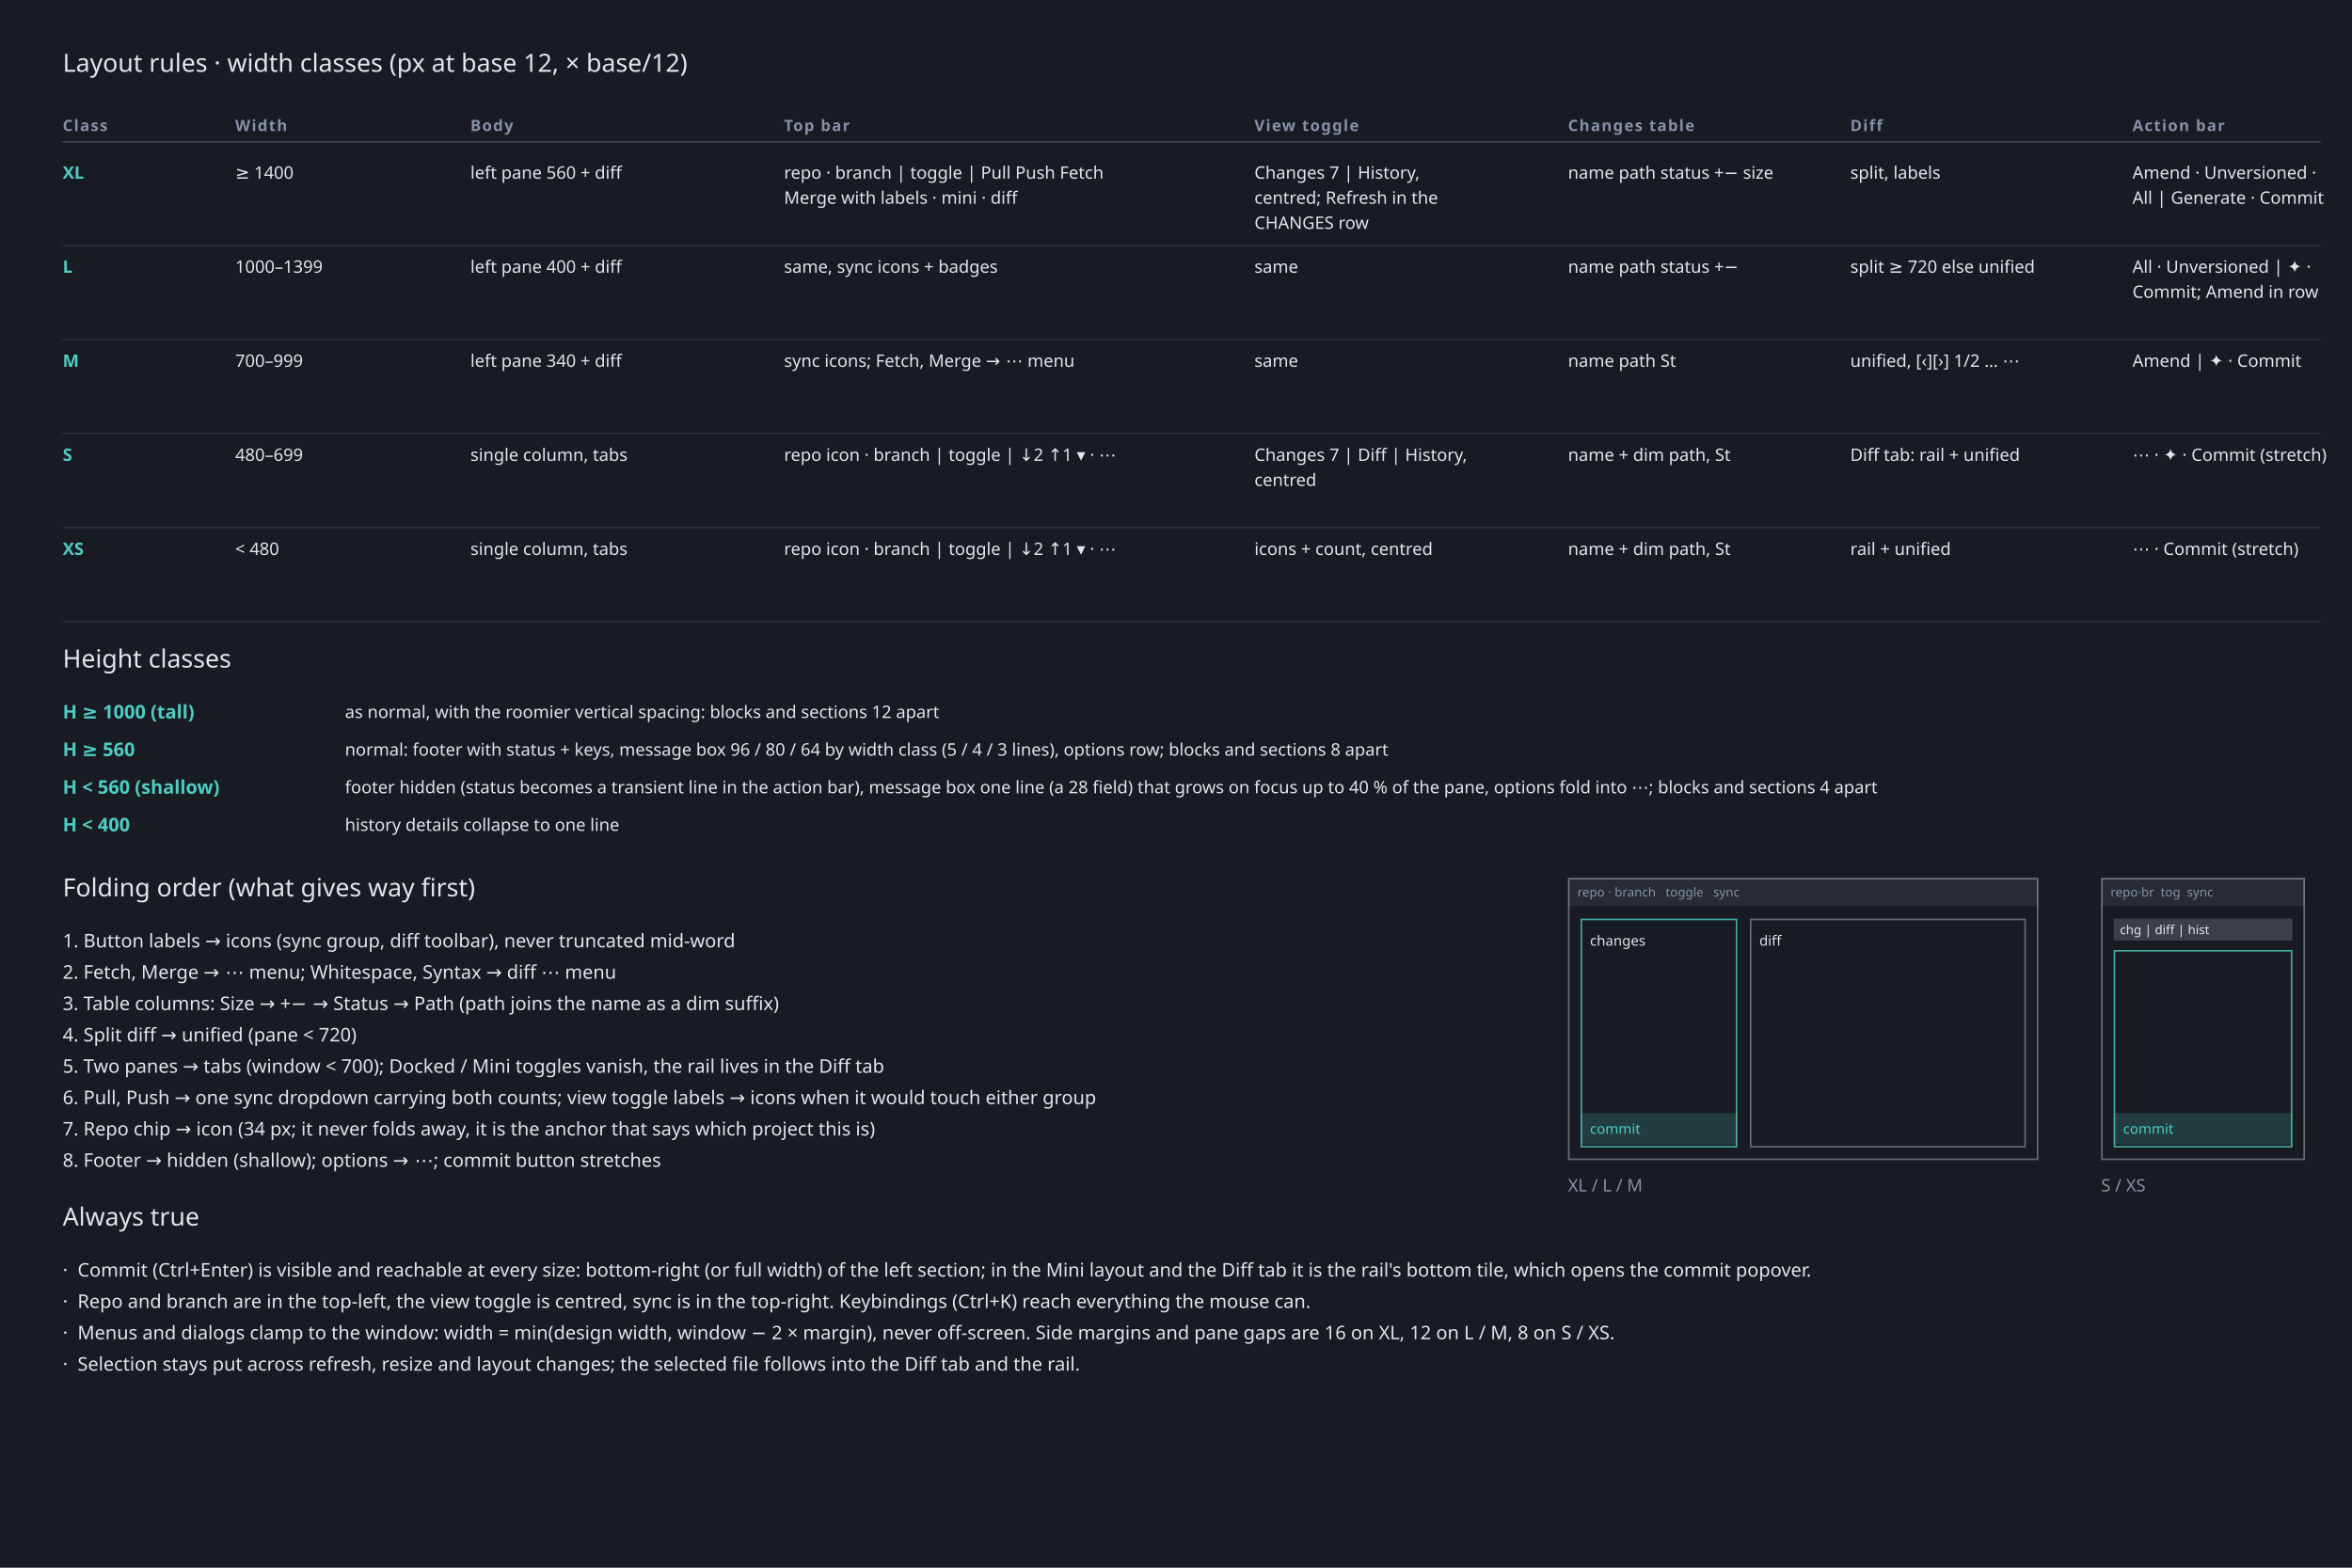
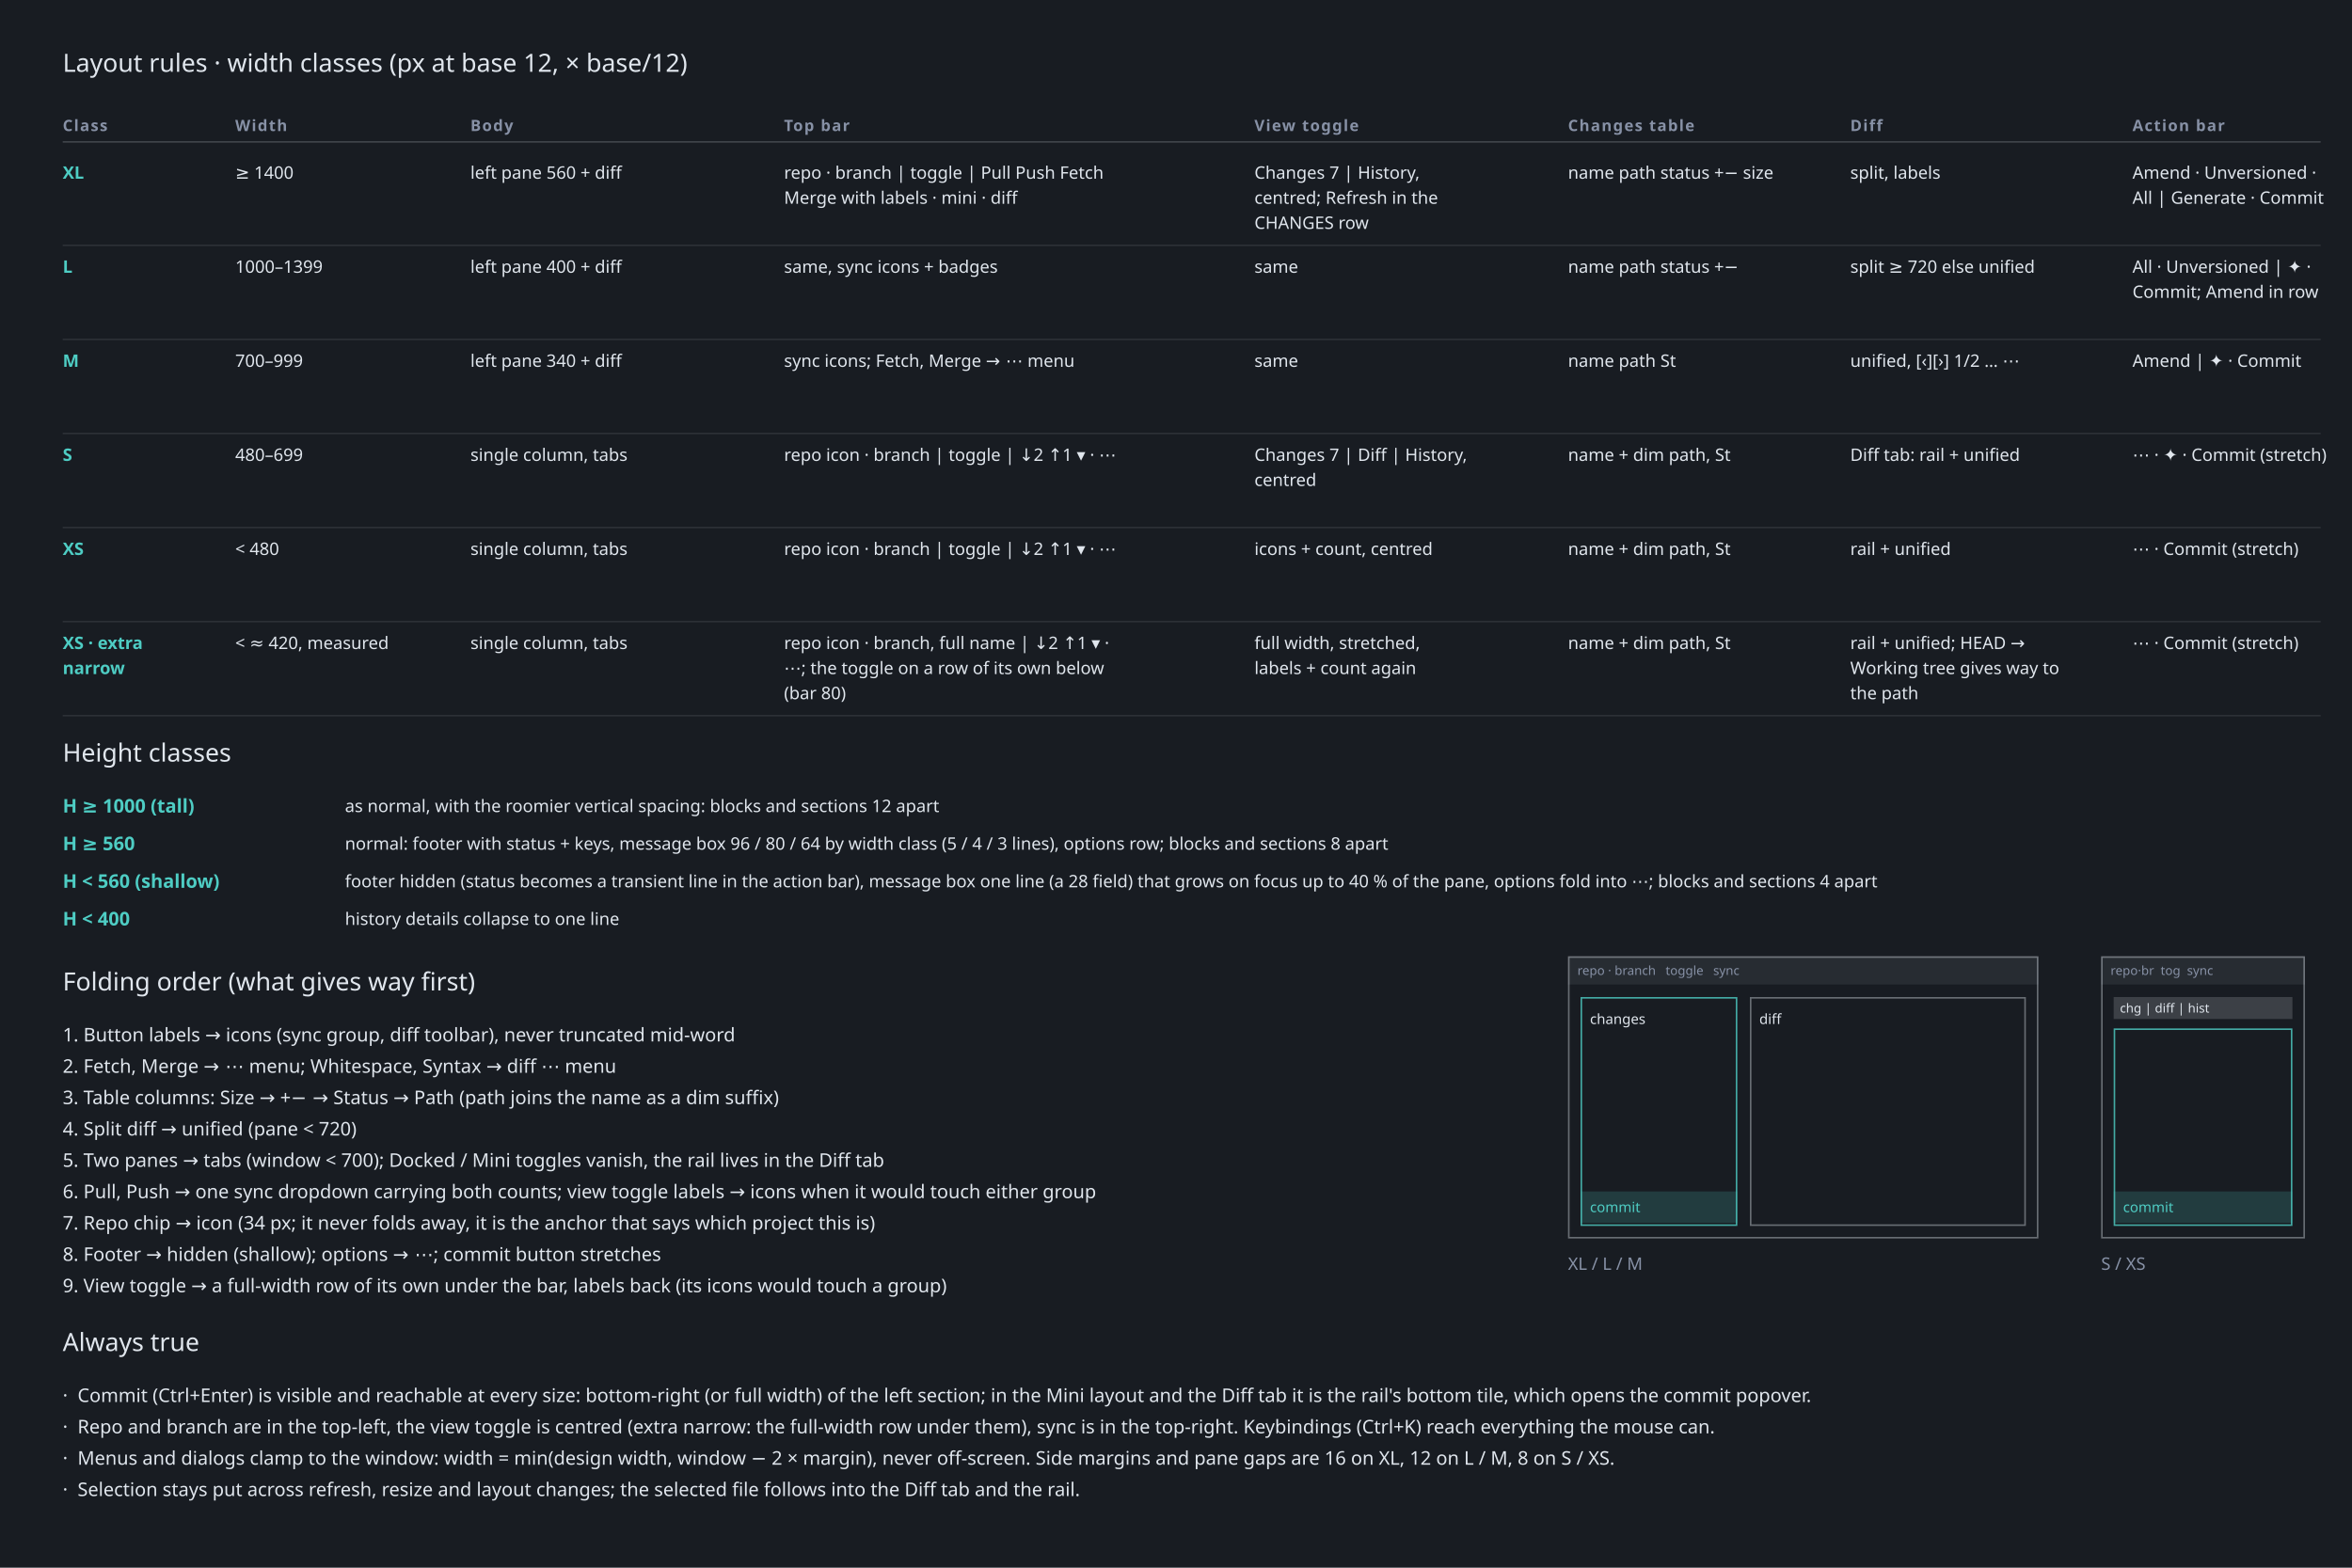
<svg xmlns="http://www.w3.org/2000/svg" id="Layout rules" width="1500" height="1000" viewBox="0 0 1500 1000">
  <rect x="0" y="0" width="1500" height="1000" id="bg" fill="#181c22" />
  <text x="40" y="45.8" font-family="JetBrains Mono" font-size="16" font-weight="500" fill="#e0e6ed" id="heading Layout rules · width classes (px at base 12, × base/12)" xml:space="preserve">Layout rules · width classes (px at base 12, × base/12)</text>
  <text x="40" y="83.6" font-family="JetBrains Mono" font-size="10" font-weight="700" fill="#8791a6" letter-spacing="0.8" xml:space="preserve">Class</text>
  <text x="150" y="83.6" font-family="JetBrains Mono" font-size="10" font-weight="700" fill="#8791a6" letter-spacing="0.8" xml:space="preserve">Width</text>
  <text x="300" y="83.6" font-family="JetBrains Mono" font-size="10" font-weight="700" fill="#8791a6" letter-spacing="0.8" xml:space="preserve">Body</text>
  <text x="500" y="83.6" font-family="JetBrains Mono" font-size="10" font-weight="700" fill="#8791a6" letter-spacing="0.8" xml:space="preserve">Top bar</text>
  <text x="800" y="83.6" font-family="JetBrains Mono" font-size="10" font-weight="700" fill="#8791a6" letter-spacing="0.8" xml:space="preserve">View toggle</text>
  <text x="1000" y="83.6" font-family="JetBrains Mono" font-size="10" font-weight="700" fill="#8791a6" letter-spacing="0.8" xml:space="preserve">Changes table</text>
  <text x="1180" y="83.6" font-family="JetBrains Mono" font-size="10" font-weight="700" fill="#8791a6" letter-spacing="0.8" xml:space="preserve">Diff</text>
  <text x="1360" y="83.6" font-family="JetBrains Mono" font-size="10" font-weight="700" fill="#8791a6" letter-spacing="0.8" xml:space="preserve">Action bar</text>
  <rect x="40" y="90" width="1440" height="1" fill="#e0e6ed" fill-opacity="0.2" />
  <text x="40" y="114.0" font-family="JetBrains Mono" font-size="11" font-weight="700" fill="#4ecdc4" xml:space="preserve">XL</text>
  <text x="150" y="114.0" font-family="JetBrains Mono" font-size="11" font-weight="400" fill="#e0e6ed" xml:space="preserve">≥ 1400</text>
  <text x="300" y="114.0" font-family="JetBrains Mono" font-size="11" font-weight="400" fill="#e0e6ed" xml:space="preserve">left pane 560 + diff</text>
  <text x="500" y="114.0" font-family="JetBrains Mono" font-size="11" font-weight="400" fill="#e0e6ed" xml:space="preserve">repo · branch | toggle | Pull Push Fetch</text>
  <text x="500" y="130.0" font-family="JetBrains Mono" font-size="11" font-weight="400" fill="#e0e6ed" xml:space="preserve">Merge with labels · mini · diff</text>
  <text x="800" y="114.0" font-family="JetBrains Mono" font-size="11" font-weight="400" fill="#e0e6ed" xml:space="preserve">Changes 7 | History,</text>
  <text x="800" y="130.0" font-family="JetBrains Mono" font-size="11" font-weight="400" fill="#e0e6ed" xml:space="preserve">centred; Refresh in the</text>
  <text x="800" y="146.0" font-family="JetBrains Mono" font-size="11" font-weight="400" fill="#e0e6ed" xml:space="preserve">CHANGES row</text>
  <text x="1000" y="114.0" font-family="JetBrains Mono" font-size="11" font-weight="400" fill="#e0e6ed" xml:space="preserve">name path status +− size</text>
  <text x="1180" y="114.0" font-family="JetBrains Mono" font-size="11" font-weight="400" fill="#e0e6ed" xml:space="preserve">split, labels</text>
  <text x="1360" y="114.0" font-family="JetBrains Mono" font-size="11" font-weight="400" fill="#e0e6ed" xml:space="preserve">Amend · Unversioned ·</text>
  <text x="1360" y="130.0" font-family="JetBrains Mono" font-size="11" font-weight="400" fill="#e0e6ed" xml:space="preserve">All | Generate · Commit</text>
  <rect x="40" y="156" width="1440" height="1" fill="#e0e6ed" fill-opacity="0.1" />
  <text x="40" y="174.0" font-family="JetBrains Mono" font-size="11" font-weight="700" fill="#4ecdc4" xml:space="preserve">L</text>
  <text x="150" y="174.0" font-family="JetBrains Mono" font-size="11" font-weight="400" fill="#e0e6ed" xml:space="preserve">1000–1399</text>
  <text x="300" y="174.0" font-family="JetBrains Mono" font-size="11" font-weight="400" fill="#e0e6ed" xml:space="preserve">left pane 400 + diff</text>
  <text x="500" y="174.0" font-family="JetBrains Mono" font-size="11" font-weight="400" fill="#e0e6ed" xml:space="preserve">same, sync icons + badges</text>
  <text x="800" y="174.0" font-family="JetBrains Mono" font-size="11" font-weight="400" fill="#e0e6ed" xml:space="preserve">same</text>
  <text x="1000" y="174.0" font-family="JetBrains Mono" font-size="11" font-weight="400" fill="#e0e6ed" xml:space="preserve">name path status +−</text>
  <text x="1180" y="174.0" font-family="JetBrains Mono" font-size="11" font-weight="400" fill="#e0e6ed" xml:space="preserve">split ≥ 720 else unified</text>
  <text x="1360" y="174.0" font-family="JetBrains Mono" font-size="11" font-weight="400" fill="#e0e6ed" xml:space="preserve">All · Unversioned | ✦ ·</text>
  <text x="1360" y="190.0" font-family="JetBrains Mono" font-size="11" font-weight="400" fill="#e0e6ed" xml:space="preserve">Commit; Amend in row</text>
  <rect x="40" y="216" width="1440" height="1" fill="#e0e6ed" fill-opacity="0.1" />
  <text x="40" y="234.0" font-family="JetBrains Mono" font-size="11" font-weight="700" fill="#4ecdc4" xml:space="preserve">M</text>
  <text x="150" y="234.0" font-family="JetBrains Mono" font-size="11" font-weight="400" fill="#e0e6ed" xml:space="preserve">700–999</text>
  <text x="300" y="234.0" font-family="JetBrains Mono" font-size="11" font-weight="400" fill="#e0e6ed" xml:space="preserve">left pane 340 + diff</text>
  <text x="500" y="234.0" font-family="JetBrains Mono" font-size="11" font-weight="400" fill="#e0e6ed" xml:space="preserve">sync icons; Fetch, Merge → ⋯ menu</text>
  <text x="800" y="234.0" font-family="JetBrains Mono" font-size="11" font-weight="400" fill="#e0e6ed" xml:space="preserve">same</text>
  <text x="1000" y="234.0" font-family="JetBrains Mono" font-size="11" font-weight="400" fill="#e0e6ed" xml:space="preserve">name path St</text>
  <text x="1180" y="234.0" font-family="JetBrains Mono" font-size="11" font-weight="400" fill="#e0e6ed" xml:space="preserve">unified, [‹][›] 1/2 … ⋯</text>
  <text x="1360" y="234.0" font-family="JetBrains Mono" font-size="11" font-weight="400" fill="#e0e6ed" xml:space="preserve">Amend | ✦ · Commit</text>
  <rect x="40" y="276" width="1440" height="1" fill="#e0e6ed" fill-opacity="0.1" />
  <text x="40" y="294.0" font-family="JetBrains Mono" font-size="11" font-weight="700" fill="#4ecdc4" xml:space="preserve">S</text>
  <text x="150" y="294.0" font-family="JetBrains Mono" font-size="11" font-weight="400" fill="#e0e6ed" xml:space="preserve">480–699</text>
  <text x="300" y="294.0" font-family="JetBrains Mono" font-size="11" font-weight="400" fill="#e0e6ed" xml:space="preserve">single column, tabs</text>
  <text x="500" y="294.0" font-family="JetBrains Mono" font-size="11" font-weight="400" fill="#e0e6ed" xml:space="preserve">repo icon · branch | toggle | ↓2 ↑1 ▾ · ⋯</text>
  <text x="800" y="294.0" font-family="JetBrains Mono" font-size="11" font-weight="400" fill="#e0e6ed" xml:space="preserve">Changes 7 | Diff | History,</text>
  <text x="800" y="310.0" font-family="JetBrains Mono" font-size="11" font-weight="400" fill="#e0e6ed" xml:space="preserve">centred</text>
  <text x="1000" y="294.0" font-family="JetBrains Mono" font-size="11" font-weight="400" fill="#e0e6ed" xml:space="preserve">name + dim path, St</text>
  <text x="1180" y="294.0" font-family="JetBrains Mono" font-size="11" font-weight="400" fill="#e0e6ed" xml:space="preserve">Diff tab: rail + unified</text>
  <text x="1360" y="294.0" font-family="JetBrains Mono" font-size="11" font-weight="400" fill="#e0e6ed" xml:space="preserve">⋯ · ✦ · Commit (stretch)</text>
  <rect x="40" y="336" width="1440" height="1" fill="#e0e6ed" fill-opacity="0.1" />
  <text x="40" y="354.0" font-family="JetBrains Mono" font-size="11" font-weight="700" fill="#4ecdc4" xml:space="preserve">XS</text>
  <text x="150" y="354.0" font-family="JetBrains Mono" font-size="11" font-weight="400" fill="#e0e6ed" xml:space="preserve">&lt; 480</text>
  <text x="300" y="354.0" font-family="JetBrains Mono" font-size="11" font-weight="400" fill="#e0e6ed" xml:space="preserve">single column, tabs</text>
  <text x="500" y="354.0" font-family="JetBrains Mono" font-size="11" font-weight="400" fill="#e0e6ed" xml:space="preserve">repo icon · branch | toggle | ↓2 ↑1 ▾ · ⋯</text>
  <text x="800" y="354.0" font-family="JetBrains Mono" font-size="11" font-weight="400" fill="#e0e6ed" xml:space="preserve">icons + count, centred</text>
  <text x="1000" y="354.0" font-family="JetBrains Mono" font-size="11" font-weight="400" fill="#e0e6ed" xml:space="preserve">name + dim path, St</text>
  <text x="1180" y="354.0" font-family="JetBrains Mono" font-size="11" font-weight="400" fill="#e0e6ed" xml:space="preserve">rail + unified</text>
  <text x="1360" y="354.0" font-family="JetBrains Mono" font-size="11" font-weight="400" fill="#e0e6ed" xml:space="preserve">⋯ · Commit (stretch)</text>
  <rect x="40" y="396" width="1440" height="1" fill="#e0e6ed" fill-opacity="0.1" />
-   <text x="40" y="425.8" font-family="JetBrains Mono" font-size="16" font-weight="500" fill="#e0e6ed" id="heading Height classes" xml:space="preserve">Height classes</text>
-   <text x="40" y="458.3" font-family="JetBrains Mono" font-size="12" font-weight="700" fill="#4ecdc4" xml:space="preserve">H ≥ 1000 (tall)</text>
-   <text x="220" y="458.0" font-family="JetBrains Mono" font-size="11" font-weight="400" fill="#e0e6ed" xml:space="preserve">as normal, with the roomier vertical spacing: blocks and sections 12 apart</text>
-   <text x="40" y="482.3" font-family="JetBrains Mono" font-size="12" font-weight="700" fill="#4ecdc4" xml:space="preserve">H ≥ 560</text>
-   <text x="220" y="482.0" font-family="JetBrains Mono" font-size="11" font-weight="400" fill="#e0e6ed" xml:space="preserve">normal: footer with status + keys, message box 96 / 80 / 64 by width class (5 / 4 / 3 lines), options row; blocks and sections 8 apart</text>
-   <text x="40" y="506.3" font-family="JetBrains Mono" font-size="12" font-weight="700" fill="#4ecdc4" xml:space="preserve">H &lt; 560 (shallow)</text>
-   <text x="220" y="506.0" font-family="JetBrains Mono" font-size="11" font-weight="400" fill="#e0e6ed" xml:space="preserve">footer hidden (status becomes a transient line in the action bar), message box one line (a 28 field) that grows on focus up to 40 % of the pane, options fold into ⋯; blocks and sections 4 apart</text>
-   <text x="40" y="530.3" font-family="JetBrains Mono" font-size="12" font-weight="700" fill="#4ecdc4" xml:space="preserve">H &lt; 400</text>
-   <text x="220" y="530.0" font-family="JetBrains Mono" font-size="11" font-weight="400" fill="#e0e6ed" xml:space="preserve">history details collapse to one line</text>
-   <text x="40" y="571.8" font-family="JetBrains Mono" font-size="16" font-weight="500" fill="#e0e6ed" id="heading Folding order (what gives way first)" xml:space="preserve">Folding order (what gives way first)</text>
-   <text x="40" y="604.3" font-family="JetBrains Mono" font-size="12" font-weight="400" fill="#e0e6ed" xml:space="preserve">1. Button labels → icons (sync group, diff toolbar), never truncated mid-word</text>
-   <text x="40" y="624.3" font-family="JetBrains Mono" font-size="12" font-weight="400" fill="#e0e6ed" xml:space="preserve">2. Fetch, Merge → ⋯ menu; Whitespace, Syntax → diff ⋯ menu</text>
-   <text x="40" y="644.3" font-family="JetBrains Mono" font-size="12" font-weight="400" fill="#e0e6ed" xml:space="preserve">3. Table columns: Size → +− → Status → Path (path joins the name as a dim suffix)</text>
-   <text x="40" y="664.3" font-family="JetBrains Mono" font-size="12" font-weight="400" fill="#e0e6ed" xml:space="preserve">4. Split diff → unified (pane &lt; 720)</text>
-   <text x="40" y="684.3" font-family="JetBrains Mono" font-size="12" font-weight="400" fill="#e0e6ed" xml:space="preserve">5. Two panes → tabs (window &lt; 700); Docked / Mini toggles vanish, the rail lives in the Diff tab</text>
-   <text x="40" y="704.3" font-family="JetBrains Mono" font-size="12" font-weight="400" fill="#e0e6ed" xml:space="preserve">6. Pull, Push → one sync dropdown carrying both counts; view toggle labels → icons when it would touch either group</text>
-   <text x="40" y="724.3" font-family="JetBrains Mono" font-size="12" font-weight="400" fill="#e0e6ed" xml:space="preserve">7. Repo chip → icon (34 px; it never folds away, it is the anchor that says which project this is)</text>
-   <text x="40" y="744.3" font-family="JetBrains Mono" font-size="12" font-weight="400" fill="#e0e6ed" xml:space="preserve">8. Footer → hidden (shallow); options → ⋯; commit button stretches</text>
-   <text x="40" y="781.8" font-family="JetBrains Mono" font-size="16" font-weight="500" fill="#e0e6ed" id="heading Always true" xml:space="preserve">Always true</text>
-   <text x="40" y="814.3" font-family="JetBrains Mono" font-size="12" font-weight="400" fill="#e0e6ed" xml:space="preserve">·  Commit (Ctrl+Enter) is visible and reachable at every size: bottom-right (or full width) of the left section; in the Mini layout and the Diff tab it is the rail's bottom tile, which opens the commit popover.</text>
-   <text x="40" y="834.3" font-family="JetBrains Mono" font-size="12" font-weight="400" fill="#e0e6ed" xml:space="preserve">·  Repo and branch are in the top-left, the view toggle is centred, sync is in the top-right. Keybindings (Ctrl+K) reach everything the mouse can.</text>
-   <text x="40" y="854.3" font-family="JetBrains Mono" font-size="12" font-weight="400" fill="#e0e6ed" xml:space="preserve">·  Menus and dialogs clamp to the window: width = min(design width, window − 2 × margin), never off-screen. Side margins and pane gaps are 16 on XL, 12 on L / M, 8 on S / XS.</text>
-   <text x="40" y="874.3" font-family="JetBrains Mono" font-size="12" font-weight="400" fill="#e0e6ed" xml:space="preserve">·  Selection stays put across refresh, resize and layout changes; the selected file follows into the Diff tab and the rail.</text>
+   <text x="40" y="414.0" font-family="JetBrains Mono" font-size="11" font-weight="700" fill="#4ecdc4" xml:space="preserve">XS · extra</text>
+   <text x="40" y="430.0" font-family="JetBrains Mono" font-size="11" font-weight="700" fill="#4ecdc4" xml:space="preserve">narrow</text>
+   <text x="150" y="414.0" font-family="JetBrains Mono" font-size="11" font-weight="400" fill="#e0e6ed" xml:space="preserve">&lt; ≈ 420, measured</text>
+   <text x="300" y="414.0" font-family="JetBrains Mono" font-size="11" font-weight="400" fill="#e0e6ed" xml:space="preserve">single column, tabs</text>
+   <text x="500" y="414.0" font-family="JetBrains Mono" font-size="11" font-weight="400" fill="#e0e6ed" xml:space="preserve">repo icon · branch, full name | ↓2 ↑1 ▾ ·</text>
+   <text x="500" y="430.0" font-family="JetBrains Mono" font-size="11" font-weight="400" fill="#e0e6ed" xml:space="preserve">⋯; the toggle on a row of its own below</text>
+   <text x="500" y="446.0" font-family="JetBrains Mono" font-size="11" font-weight="400" fill="#e0e6ed" xml:space="preserve">(bar 80)</text>
+   <text x="800" y="414.0" font-family="JetBrains Mono" font-size="11" font-weight="400" fill="#e0e6ed" xml:space="preserve">full width, stretched,</text>
+   <text x="800" y="430.0" font-family="JetBrains Mono" font-size="11" font-weight="400" fill="#e0e6ed" xml:space="preserve">labels + count again</text>
+   <text x="1000" y="414.0" font-family="JetBrains Mono" font-size="11" font-weight="400" fill="#e0e6ed" xml:space="preserve">name + dim path, St</text>
+   <text x="1180" y="414.0" font-family="JetBrains Mono" font-size="11" font-weight="400" fill="#e0e6ed" xml:space="preserve">rail + unified; HEAD →</text>
+   <text x="1180" y="430.0" font-family="JetBrains Mono" font-size="11" font-weight="400" fill="#e0e6ed" xml:space="preserve">Working tree gives way to</text>
+   <text x="1180" y="446.0" font-family="JetBrains Mono" font-size="11" font-weight="400" fill="#e0e6ed" xml:space="preserve">the path</text>
+   <text x="1360" y="414.0" font-family="JetBrains Mono" font-size="11" font-weight="400" fill="#e0e6ed" xml:space="preserve">⋯ · Commit (stretch)</text>
+   <rect x="40" y="456" width="1440" height="1" fill="#e0e6ed" fill-opacity="0.1" />
+   <text x="40" y="485.8" font-family="JetBrains Mono" font-size="16" font-weight="500" fill="#e0e6ed" id="heading Height classes" xml:space="preserve">Height classes</text>
+   <text x="40" y="518.3" font-family="JetBrains Mono" font-size="12" font-weight="700" fill="#4ecdc4" xml:space="preserve">H ≥ 1000 (tall)</text>
+   <text x="220" y="518.0" font-family="JetBrains Mono" font-size="11" font-weight="400" fill="#e0e6ed" xml:space="preserve">as normal, with the roomier vertical spacing: blocks and sections 12 apart</text>
+   <text x="40" y="542.3" font-family="JetBrains Mono" font-size="12" font-weight="700" fill="#4ecdc4" xml:space="preserve">H ≥ 560</text>
+   <text x="220" y="542.0" font-family="JetBrains Mono" font-size="11" font-weight="400" fill="#e0e6ed" xml:space="preserve">normal: footer with status + keys, message box 96 / 80 / 64 by width class (5 / 4 / 3 lines), options row; blocks and sections 8 apart</text>
+   <text x="40" y="566.3" font-family="JetBrains Mono" font-size="12" font-weight="700" fill="#4ecdc4" xml:space="preserve">H &lt; 560 (shallow)</text>
+   <text x="220" y="566.0" font-family="JetBrains Mono" font-size="11" font-weight="400" fill="#e0e6ed" xml:space="preserve">footer hidden (status becomes a transient line in the action bar), message box one line (a 28 field) that grows on focus up to 40 % of the pane, options fold into ⋯; blocks and sections 4 apart</text>
+   <text x="40" y="590.3" font-family="JetBrains Mono" font-size="12" font-weight="700" fill="#4ecdc4" xml:space="preserve">H &lt; 400</text>
+   <text x="220" y="590.0" font-family="JetBrains Mono" font-size="11" font-weight="400" fill="#e0e6ed" xml:space="preserve">history details collapse to one line</text>
+   <text x="40" y="631.8" font-family="JetBrains Mono" font-size="16" font-weight="500" fill="#e0e6ed" id="heading Folding order (what gives way first)" xml:space="preserve">Folding order (what gives way first)</text>
+   <text x="40" y="664.3" font-family="JetBrains Mono" font-size="12" font-weight="400" fill="#e0e6ed" xml:space="preserve">1. Button labels → icons (sync group, diff toolbar), never truncated mid-word</text>
+   <text x="40" y="684.3" font-family="JetBrains Mono" font-size="12" font-weight="400" fill="#e0e6ed" xml:space="preserve">2. Fetch, Merge → ⋯ menu; Whitespace, Syntax → diff ⋯ menu</text>
+   <text x="40" y="704.3" font-family="JetBrains Mono" font-size="12" font-weight="400" fill="#e0e6ed" xml:space="preserve">3. Table columns: Size → +− → Status → Path (path joins the name as a dim suffix)</text>
+   <text x="40" y="724.3" font-family="JetBrains Mono" font-size="12" font-weight="400" fill="#e0e6ed" xml:space="preserve">4. Split diff → unified (pane &lt; 720)</text>
+   <text x="40" y="744.3" font-family="JetBrains Mono" font-size="12" font-weight="400" fill="#e0e6ed" xml:space="preserve">5. Two panes → tabs (window &lt; 700); Docked / Mini toggles vanish, the rail lives in the Diff tab</text>
+   <text x="40" y="764.3" font-family="JetBrains Mono" font-size="12" font-weight="400" fill="#e0e6ed" xml:space="preserve">6. Pull, Push → one sync dropdown carrying both counts; view toggle labels → icons when it would touch either group</text>
+   <text x="40" y="784.3" font-family="JetBrains Mono" font-size="12" font-weight="400" fill="#e0e6ed" xml:space="preserve">7. Repo chip → icon (34 px; it never folds away, it is the anchor that says which project this is)</text>
+   <text x="40" y="804.3" font-family="JetBrains Mono" font-size="12" font-weight="400" fill="#e0e6ed" xml:space="preserve">8. Footer → hidden (shallow); options → ⋯; commit button stretches</text>
+   <text x="40" y="824.3" font-family="JetBrains Mono" font-size="12" font-weight="400" fill="#e0e6ed" xml:space="preserve">9. View toggle → a full-width row of its own under the bar, labels back (its icons would touch a group)</text>
+   <text x="40" y="861.8" font-family="JetBrains Mono" font-size="16" font-weight="500" fill="#e0e6ed" id="heading Always true" xml:space="preserve">Always true</text>
+   <text x="40" y="894.3" font-family="JetBrains Mono" font-size="12" font-weight="400" fill="#e0e6ed" xml:space="preserve">·  Commit (Ctrl+Enter) is visible and reachable at every size: bottom-right (or full width) of the left section; in the Mini layout and the Diff tab it is the rail's bottom tile, which opens the commit popover.</text>
+   <text x="40" y="914.3" font-family="JetBrains Mono" font-size="12" font-weight="400" fill="#e0e6ed" xml:space="preserve">·  Repo and branch are in the top-left, the view toggle is centred (extra narrow: the full-width row under them), sync is in the top-right. Keybindings (Ctrl+K) reach everything the mouse can.</text>
+   <text x="40" y="934.3" font-family="JetBrains Mono" font-size="12" font-weight="400" fill="#e0e6ed" xml:space="preserve">·  Menus and dialogs clamp to the window: width = min(design width, window − 2 × margin), never off-screen. Side margins and pane gaps are 16 on XL, 12 on L / M, 8 on S / XS.</text>
+   <text x="40" y="954.3" font-family="JetBrains Mono" font-size="12" font-weight="400" fill="#e0e6ed" xml:space="preserve">·  Selection stays put across refresh, resize and layout changes; the selected file follows into the Diff tab and the rail.</text>
  <g id="Diagram/XL / L / M">
-     <rect x="1000.5" y="560.5" width="299" height="179" fill="none" stroke="#e0e6ed" stroke-width="1" stroke-opacity="0.4" />
-     <rect x="1000" y="560" width="300" height="18" fill="#e0e6ed" fill-opacity="0.08" />
-     <text x="1006" y="571.9" font-family="JetBrains Mono" font-size="8" font-weight="400" fill="#8791a6" xml:space="preserve">repo · branch   toggle   sync</text>
-     <rect x="1008.5" y="586.5" width="99" height="145" fill="none" stroke="#4ecdc4" stroke-width="1" stroke-opacity="0.8" />
-     <rect x="1116.5" y="586.5" width="175" height="145" fill="none" stroke="#e0e6ed" stroke-width="1" stroke-opacity="0.4" />
-     <text x="1014" y="603.2" font-family="JetBrains Mono" font-size="9" font-weight="400" fill="#e0e6ed" xml:space="preserve">changes</text>
-     <text x="1122" y="603.2" font-family="JetBrains Mono" font-size="9" font-weight="400" fill="#e0e6ed" xml:space="preserve">diff</text>
-     <rect x="1008" y="710" width="100" height="20" fill="#4ecdc4" fill-opacity="0.18" />
-     <text x="1014" y="723.2" font-family="JetBrains Mono" font-size="9" font-weight="400" fill="#4ecdc4" xml:space="preserve">commit</text>
-     <text x="1000" y="760.0" font-family="JetBrains Mono" font-size="11" font-weight="400" fill="#8791a6" xml:space="preserve">XL / L / M</text>
+     <rect x="1000.5" y="610.5" width="299" height="179" fill="none" stroke="#e0e6ed" stroke-width="1" stroke-opacity="0.4" />
+     <rect x="1000" y="610" width="300" height="18" fill="#e0e6ed" fill-opacity="0.08" />
+     <text x="1006" y="621.9" font-family="JetBrains Mono" font-size="8" font-weight="400" fill="#8791a6" xml:space="preserve">repo · branch   toggle   sync</text>
+     <rect x="1008.5" y="636.5" width="99" height="145" fill="none" stroke="#4ecdc4" stroke-width="1" stroke-opacity="0.8" />
+     <rect x="1116.5" y="636.5" width="175" height="145" fill="none" stroke="#e0e6ed" stroke-width="1" stroke-opacity="0.4" />
+     <text x="1014" y="653.2" font-family="JetBrains Mono" font-size="9" font-weight="400" fill="#e0e6ed" xml:space="preserve">changes</text>
+     <text x="1122" y="653.2" font-family="JetBrains Mono" font-size="9" font-weight="400" fill="#e0e6ed" xml:space="preserve">diff</text>
+     <rect x="1008" y="760" width="100" height="20" fill="#4ecdc4" fill-opacity="0.18" />
+     <text x="1014" y="773.2" font-family="JetBrains Mono" font-size="9" font-weight="400" fill="#4ecdc4" xml:space="preserve">commit</text>
+     <text x="1000" y="810.0" font-family="JetBrains Mono" font-size="11" font-weight="400" fill="#8791a6" xml:space="preserve">XL / L / M</text>
  </g>
  <g id="Diagram/S / XS">
-     <rect x="1340.5" y="560.5" width="129" height="179" fill="none" stroke="#e0e6ed" stroke-width="1" stroke-opacity="0.4" />
-     <rect x="1340" y="560" width="130" height="18" fill="#e0e6ed" fill-opacity="0.08" />
-     <text x="1346" y="571.9" font-family="JetBrains Mono" font-size="8" font-weight="400" fill="#8791a6" xml:space="preserve">repo·br  tog  sync</text>
-     <rect x="1348" y="586" width="114" height="14" fill="#e0e6ed" fill-opacity="0.18" />
-     <text x="1352" y="595.9" font-family="JetBrains Mono" font-size="8" font-weight="400" fill="#e0e6ed" xml:space="preserve">chg | diff | hist</text>
-     <rect x="1348.5" y="606.5" width="113" height="125" fill="none" stroke="#4ecdc4" stroke-width="1" stroke-opacity="0.8" />
-     <rect x="1348" y="710" width="114" height="20" fill="#4ecdc4" fill-opacity="0.18" />
-     <text x="1354" y="723.2" font-family="JetBrains Mono" font-size="9" font-weight="400" fill="#4ecdc4" xml:space="preserve">commit</text>
-     <text x="1340" y="760.0" font-family="JetBrains Mono" font-size="11" font-weight="400" fill="#8791a6" xml:space="preserve">S / XS</text>
+     <rect x="1340.5" y="610.5" width="129" height="179" fill="none" stroke="#e0e6ed" stroke-width="1" stroke-opacity="0.4" />
+     <rect x="1340" y="610" width="130" height="18" fill="#e0e6ed" fill-opacity="0.08" />
+     <text x="1346" y="621.9" font-family="JetBrains Mono" font-size="8" font-weight="400" fill="#8791a6" xml:space="preserve">repo·br  tog  sync</text>
+     <rect x="1348" y="636" width="114" height="14" fill="#e0e6ed" fill-opacity="0.18" />
+     <text x="1352" y="645.9" font-family="JetBrains Mono" font-size="8" font-weight="400" fill="#e0e6ed" xml:space="preserve">chg | diff | hist</text>
+     <rect x="1348.5" y="656.5" width="113" height="125" fill="none" stroke="#4ecdc4" stroke-width="1" stroke-opacity="0.8" />
+     <rect x="1348" y="760" width="114" height="20" fill="#4ecdc4" fill-opacity="0.18" />
+     <text x="1354" y="773.2" font-family="JetBrains Mono" font-size="9" font-weight="400" fill="#4ecdc4" xml:space="preserve">commit</text>
+     <text x="1340" y="810.0" font-family="JetBrains Mono" font-size="11" font-weight="400" fill="#8791a6" xml:space="preserve">S / XS</text>
  </g>
</svg>
